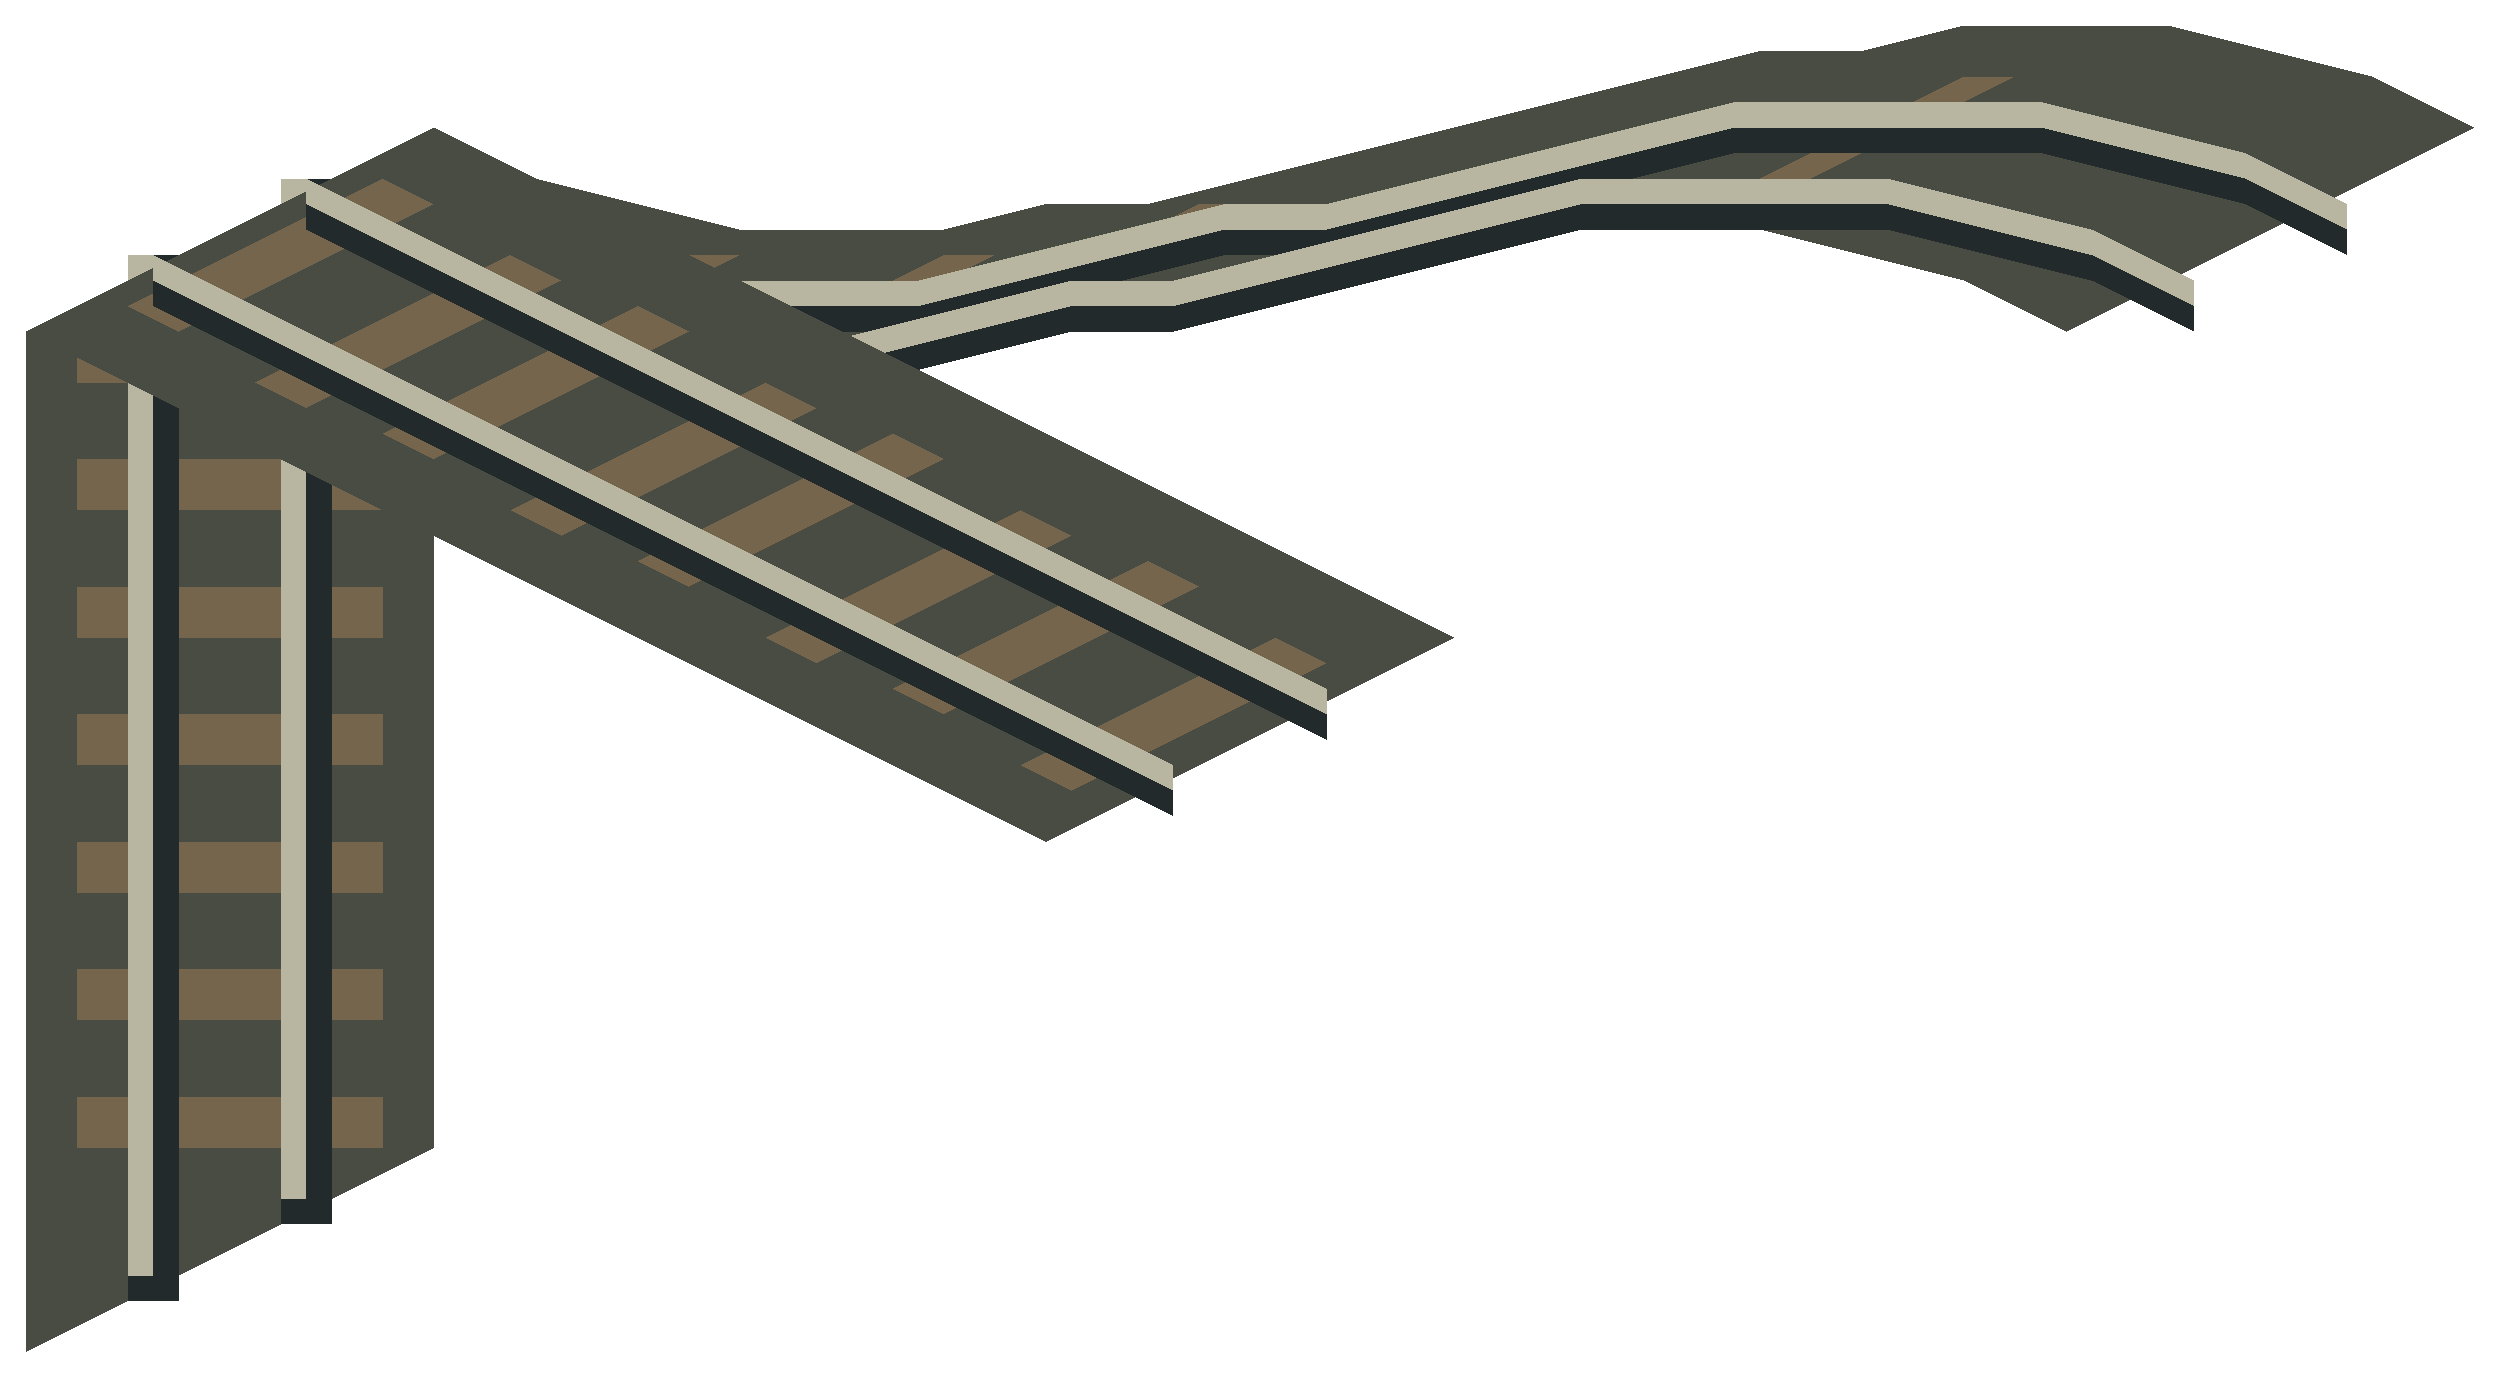
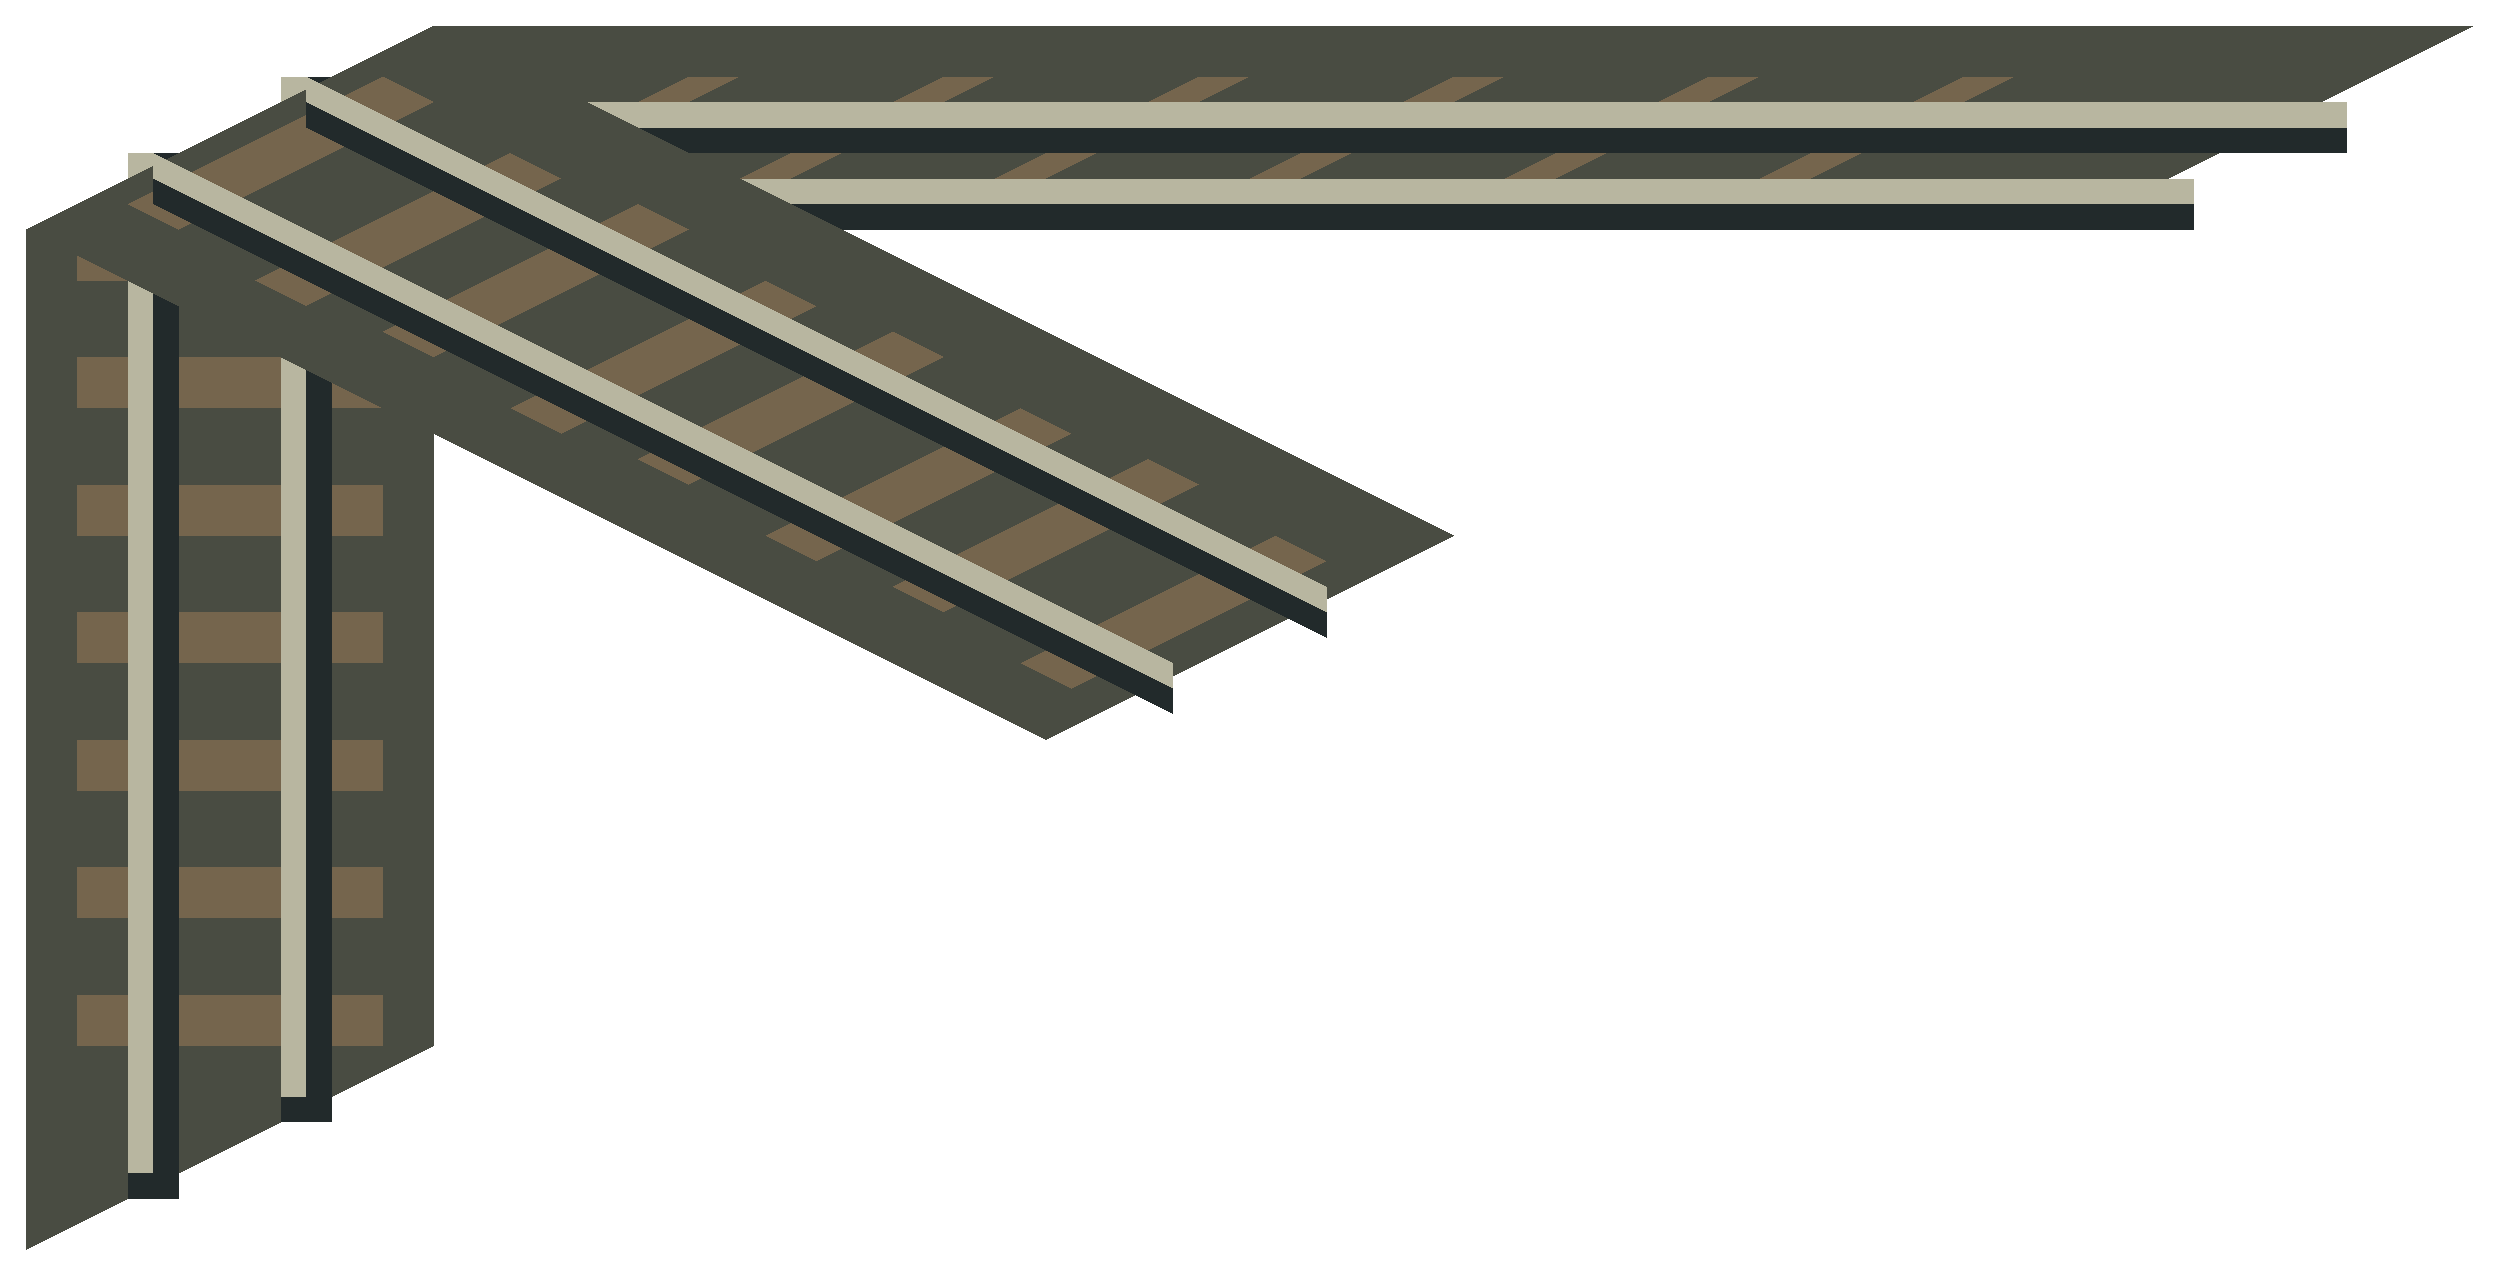
- <svg xmlns="http://www.w3.org/2000/svg" width="98" height="54" viewBox="0 0 98 54" shape-rendering="crispEdges" data-template="railyard-track-y-split-both" data-anchor-x="9" data-anchor-y="9" data-length-m="20">
+ <svg xmlns="http://www.w3.org/2000/svg" width="98" height="50" viewBox="0 0 98 50" shape-rendering="crispEdges" data-template="railyard-track-y-split-both" data-anchor-x="9" data-anchor-y="5" data-length-m="20">
  <g id="diagonal-ballast">
-     <polygon points="17,5 17,45 1,53 1,13" fill="#494c42" />
+     <polygon points="17,1 17,41 1,49 1,9" fill="#494c42" />
  </g>
  <g id="diagonal-ties">
-     <polygon points="3,13 3,15 15,15 15,13" fill="#75654d" />
-     <polygon points="3,18 3,20 15,20 15,18" fill="#75654d" />
-     <polygon points="3,23 3,25 15,25 15,23" fill="#75654d" />
-     <polygon points="3,28 3,30 15,30 15,28" fill="#75654d" />
-     <polygon points="3,33 3,35 15,35 15,33" fill="#75654d" />
-     <polygon points="3,38 3,40 15,40 15,38" fill="#75654d" />
-     <polygon points="3,43 3,45 15,45 15,43" fill="#75654d" />
+     <polygon points="3,9 3,11 15,11 15,9" fill="#75654d" />
+     <polygon points="3,14 3,16 15,16 15,14" fill="#75654d" />
+     <polygon points="3,19 3,21 15,21 15,19" fill="#75654d" />
+     <polygon points="3,24 3,26 15,26 15,24" fill="#75654d" />
+     <polygon points="3,29 3,31 15,31 15,29" fill="#75654d" />
+     <polygon points="3,34 3,36 15,36 15,34" fill="#75654d" />
+     <polygon points="3,39 3,41 15,41 15,39" fill="#75654d" />
  </g>
  <g id="diagonal-rails">
-     <polygon points="11,7 13,7 13,48 11,48" fill="#222a2b" />
-     <polygon points="11,7 12,7 12,47 11,47" fill="#b8b6a0" />
-     <polygon points="5,10 7,10 7,51 5,51" fill="#222a2b" />
-     <polygon points="5,10 6,10 6,50 5,50" fill="#b8b6a0" />
+     <polygon points="11,3 13,3 13,44 11,44" fill="#222a2b" />
+     <polygon points="11,3 12,3 12,43 11,43" fill="#b8b6a0" />
+     <polygon points="5,6 7,6 7,47 5,47" fill="#222a2b" />
+     <polygon points="5,6 6,6 6,46 5,46" fill="#b8b6a0" />
  </g>
  <g id="diagonal-up-ballast">
-     <polygon points="17,5 21,7 25,8 29,9 33,9 37,9 41,8 45,8 49,7 53,6 57,5 61,4 65,3 69,2 73,2 77,1 81,1 85,1 89,2 93,3 97,5 81,13 77,11 73,10 69,9 65,9 61,9 57,10 53,10 49,11 45,12 41,13 37,14 33,15 29,16 25,16 21,17 17,17 13,17 9,16 5,15 1,13" fill="#494c42" />
+     <polygon points="17,1 97,1 81,9 1,9" fill="#494c42" />
  </g>
  <g id="diagonal-up-ties">
-     <polygon points="27,10 29,10 19,15 17,15" fill="#75654d" />
-     <polygon points="37,10 39,10 29,15 27,15" fill="#75654d" />
-     <polygon points="47,8 49,8 39,13 37,13" fill="#75654d" />
-     <polygon points="57,6 59,5 49,10 47,11" fill="#75654d" />
-     <polygon points="67,4 69,3 59,8 57,9" fill="#75654d" />
+     <polygon points="27,3 29,3 19,8 17,8" fill="#75654d" />
+     <polygon points="37,3 39,3 29,8 27,8" fill="#75654d" />
+     <polygon points="47,3 49,3 39,8 37,8" fill="#75654d" />
+     <polygon points="57,3 59,3 49,8 47,8" fill="#75654d" />
+     <polygon points="67,3 69,3 59,8 57,8" fill="#75654d" />
    <polygon points="77,3 79,3 69,8 67,8" fill="#75654d" />
  </g>
  <g id="diagonal-up-rails">
-     <polygon points="12,8 16,9 20,10 24,11 28,11 32,11 36,11 40,10 44,9 48,8 52,8 56,7 60,6 64,5 68,4 72,4 76,4 80,4 84,5 88,6 92,8 92,10 88,8 84,7 80,6 76,6 72,6 68,6 64,7 60,8 56,9 52,10 48,10 44,11 40,12 36,13 32,13 28,13 24,13 20,12 16,11 12,10" fill="#222a2b" />
-     <polygon points="12,8 16,9 20,10 24,11 28,11 32,11 36,11 40,10 44,9 48,8 52,8 56,7 60,6 64,5 68,4 72,4 76,4 80,4 84,5 88,6 92,8 92,9 88,7 84,6 80,5 76,5 72,5 68,5 64,6 60,7 56,8 52,9 48,9 44,10 40,11 36,12 32,12 28,12 24,12 20,11 16,10 12,9" fill="#b8b6a0" />
-     <polygon points="6,11 10,12 14,13 18,14 22,14 26,14 30,14 34,13 38,12 42,11 46,11 50,10 54,9 58,8 62,7 66,7 70,7 74,7 78,8 82,9 86,11 86,13 82,11 78,10 74,9 70,9 66,9 62,9 58,10 54,11 50,12 46,13 42,13 38,14 34,15 30,16 26,16 22,16 18,16 14,15 10,14 6,13" fill="#222a2b" />
-     <polygon points="6,11 10,12 14,13 18,14 22,14 26,14 30,14 34,13 38,12 42,11 46,11 50,10 54,9 58,8 62,7 66,7 70,7 74,7 78,8 82,9 86,11 86,12 82,10 78,9 74,8 70,8 66,8 62,8 58,9 54,10 50,11 46,12 42,12 38,13 34,14 30,15 26,15 22,15 18,15 14,14 10,13 6,12" fill="#b8b6a0" />
+     <polygon points="12,4 92,4 92,6 12,6" fill="#222a2b" />
+     <polygon points="12,4 92,4 92,5 12,5" fill="#b8b6a0" />
+     <polygon points="6,7 86,7 86,9 6,9" fill="#222a2b" />
+     <polygon points="6,7 86,7 86,8 6,8" fill="#b8b6a0" />
  </g>
  <g id="ballast">
-     <polygon points="17,5 57,25 41,33 1,13" fill="#494c42" />
+     <polygon points="17,1 57,21 41,29 1,9" fill="#494c42" />
  </g>
  <g id="ties">
-     <polygon points="15,7 17,8 7,13 5,12" fill="#75654d" />
-     <polygon points="20,10 22,11 12,16 10,15" fill="#75654d" />
-     <polygon points="25,12 27,13 17,18 15,17" fill="#75654d" />
-     <polygon points="30,15 32,16 22,21 20,20" fill="#75654d" />
-     <polygon points="35,17 37,18 27,23 25,22" fill="#75654d" />
-     <polygon points="40,20 42,21 32,26 30,25" fill="#75654d" />
-     <polygon points="45,22 47,23 37,28 35,27" fill="#75654d" />
-     <polygon points="50,25 52,26 42,31 40,30" fill="#75654d" />
+     <polygon points="15,3 17,4 7,9 5,8" fill="#75654d" />
+     <polygon points="20,6 22,7 12,12 10,11" fill="#75654d" />
+     <polygon points="25,8 27,9 17,14 15,13" fill="#75654d" />
+     <polygon points="30,11 32,12 22,17 20,16" fill="#75654d" />
+     <polygon points="35,13 37,14 27,19 25,18" fill="#75654d" />
+     <polygon points="40,16 42,17 32,22 30,21" fill="#75654d" />
+     <polygon points="45,18 47,19 37,24 35,23" fill="#75654d" />
+     <polygon points="50,21 52,22 42,27 40,26" fill="#75654d" />
  </g>
  <g id="rails">
-     <polygon points="12,7 52,27 52,29 12,9" fill="#222a2b" />
-     <polygon points="12,7 52,27 52,28 12,8" fill="#b8b6a0" />
-     <polygon points="6,10 46,30 46,32 6,12" fill="#222a2b" />
-     <polygon points="6,10 46,30 46,31 6,11" fill="#b8b6a0" />
+     <polygon points="12,3 52,23 52,25 12,5" fill="#222a2b" />
+     <polygon points="12,3 52,23 52,24 12,4" fill="#b8b6a0" />
+     <polygon points="6,6 46,26 46,28 6,8" fill="#222a2b" />
+     <polygon points="6,6 46,26 46,27 6,7" fill="#b8b6a0" />
  </g>
</svg>
